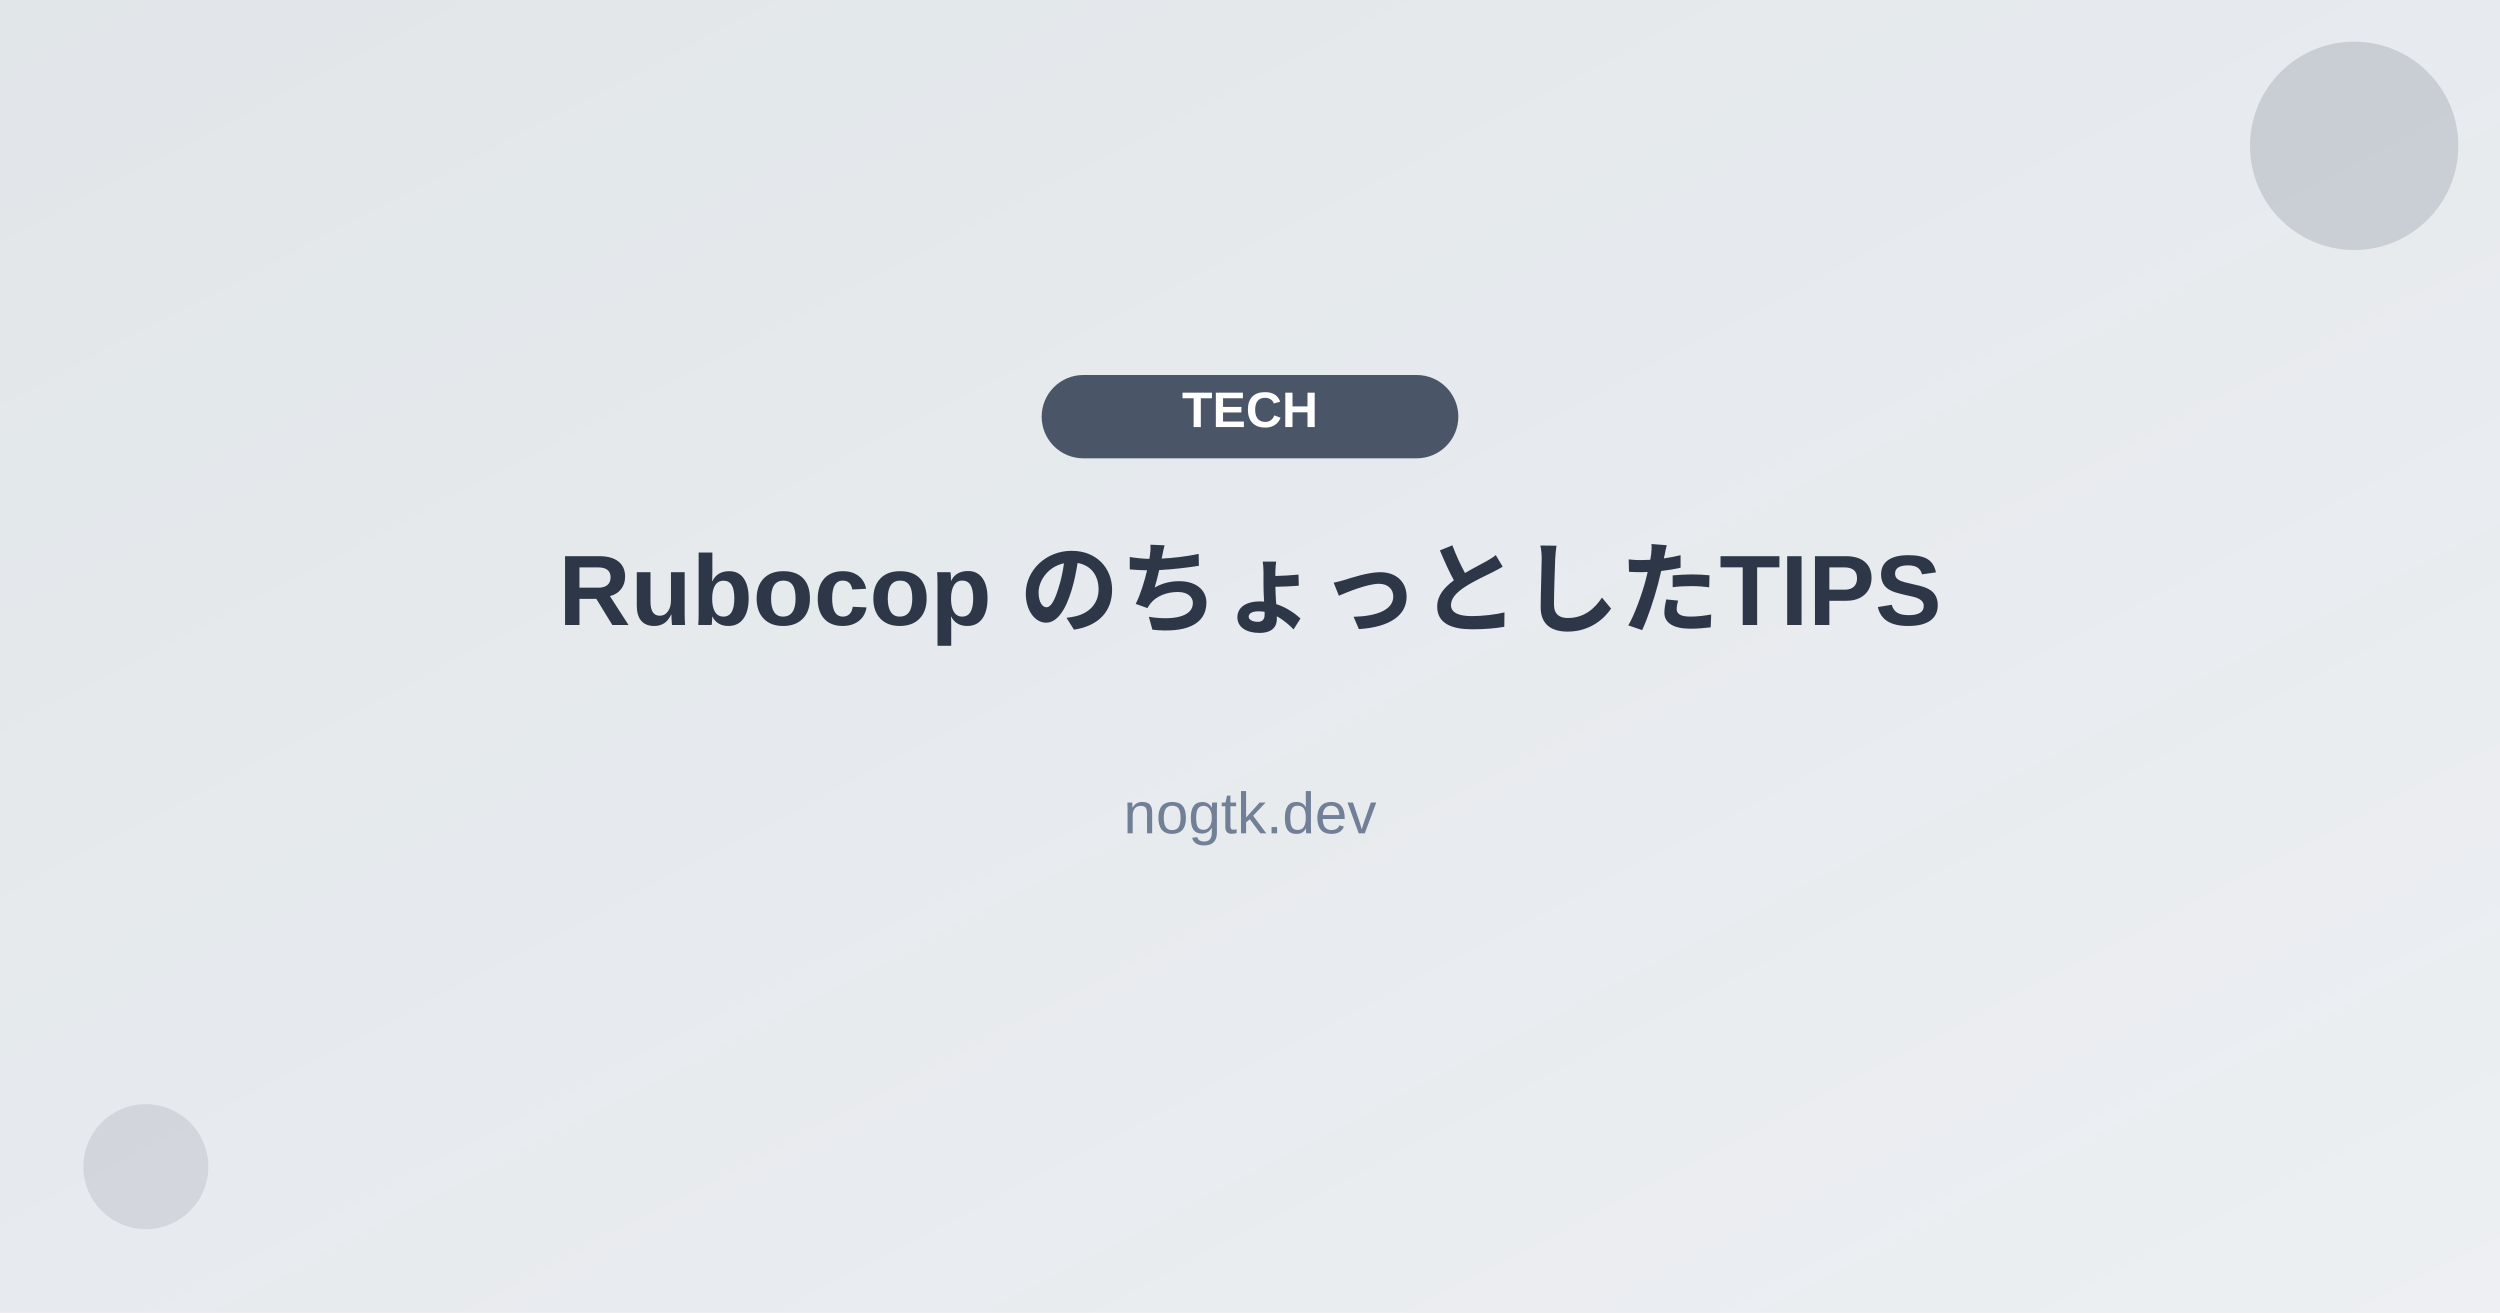
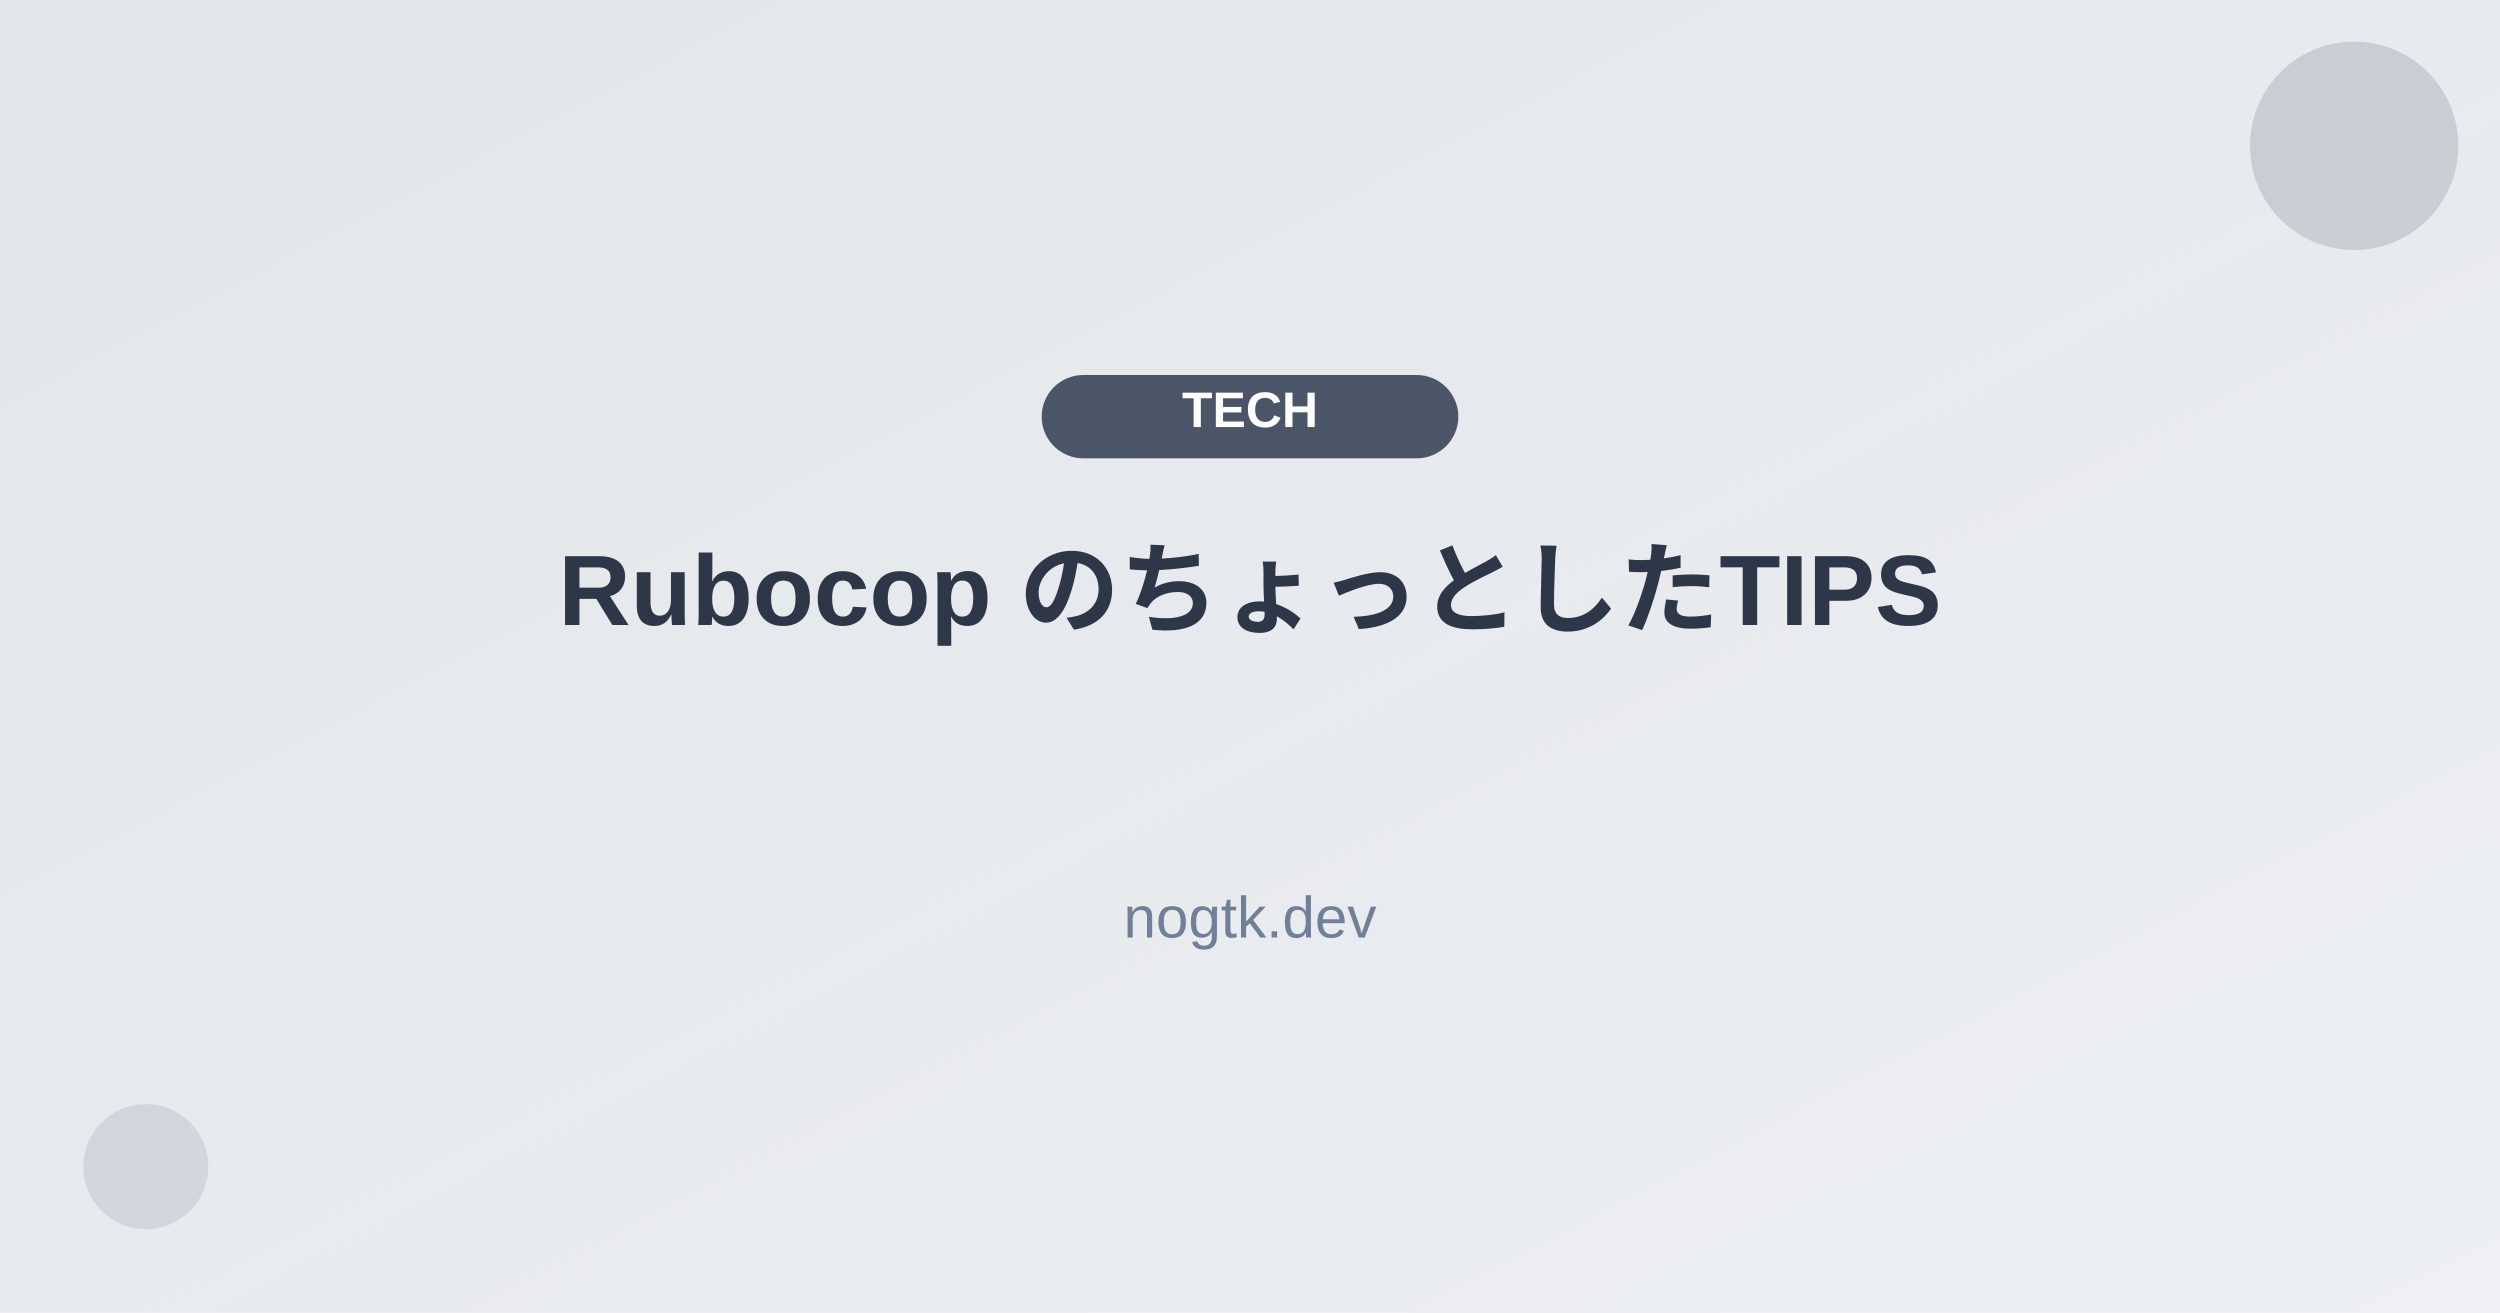
<svg xmlns="http://www.w3.org/2000/svg" width="1200" height="630">
  <defs>
    <linearGradient id="bg" x1="0%" y1="0%" x2="100%" y2="100%">
      <stop offset="0%" style="stop-color:#4A556820;stop-opacity:1" />
      <stop offset="100%" style="stop-color:#4A556810;stop-opacity:1" />
    </linearGradient>
  </defs>
  <rect width="100%" height="100%" fill="#f7fafc" />
  <rect width="100%" height="100%" fill="url(#bg)" />
  <circle cx="1130" cy="70" r="50" fill="#4A556830" />
  <circle cx="70" cy="560" r="30" fill="#4A556820" />
  <rect x="500" y="180" width="200" height="40" rx="20" fill="#4A5568" />
  <text x="600" y="205" text-anchor="middle" fill="white" font-family="Arial, sans-serif" font-size="24" font-weight="bold">TECH</text>
  <text x="600" y="300" text-anchor="middle" fill="#2D3748" font-family="Arial, sans-serif" font-size="48" font-weight="bold">Rubocop のちょっとしたTIPS</text>
-   <text x="600" y="400" text-anchor="middle" fill="#718096" font-family="Arial, sans-serif" font-size="28">nogtk.dev</text>
+   <text x="600" y="450" text-anchor="middle" fill="#718096" font-family="Arial, sans-serif" font-size="28">nogtk.dev</text>
</svg>
